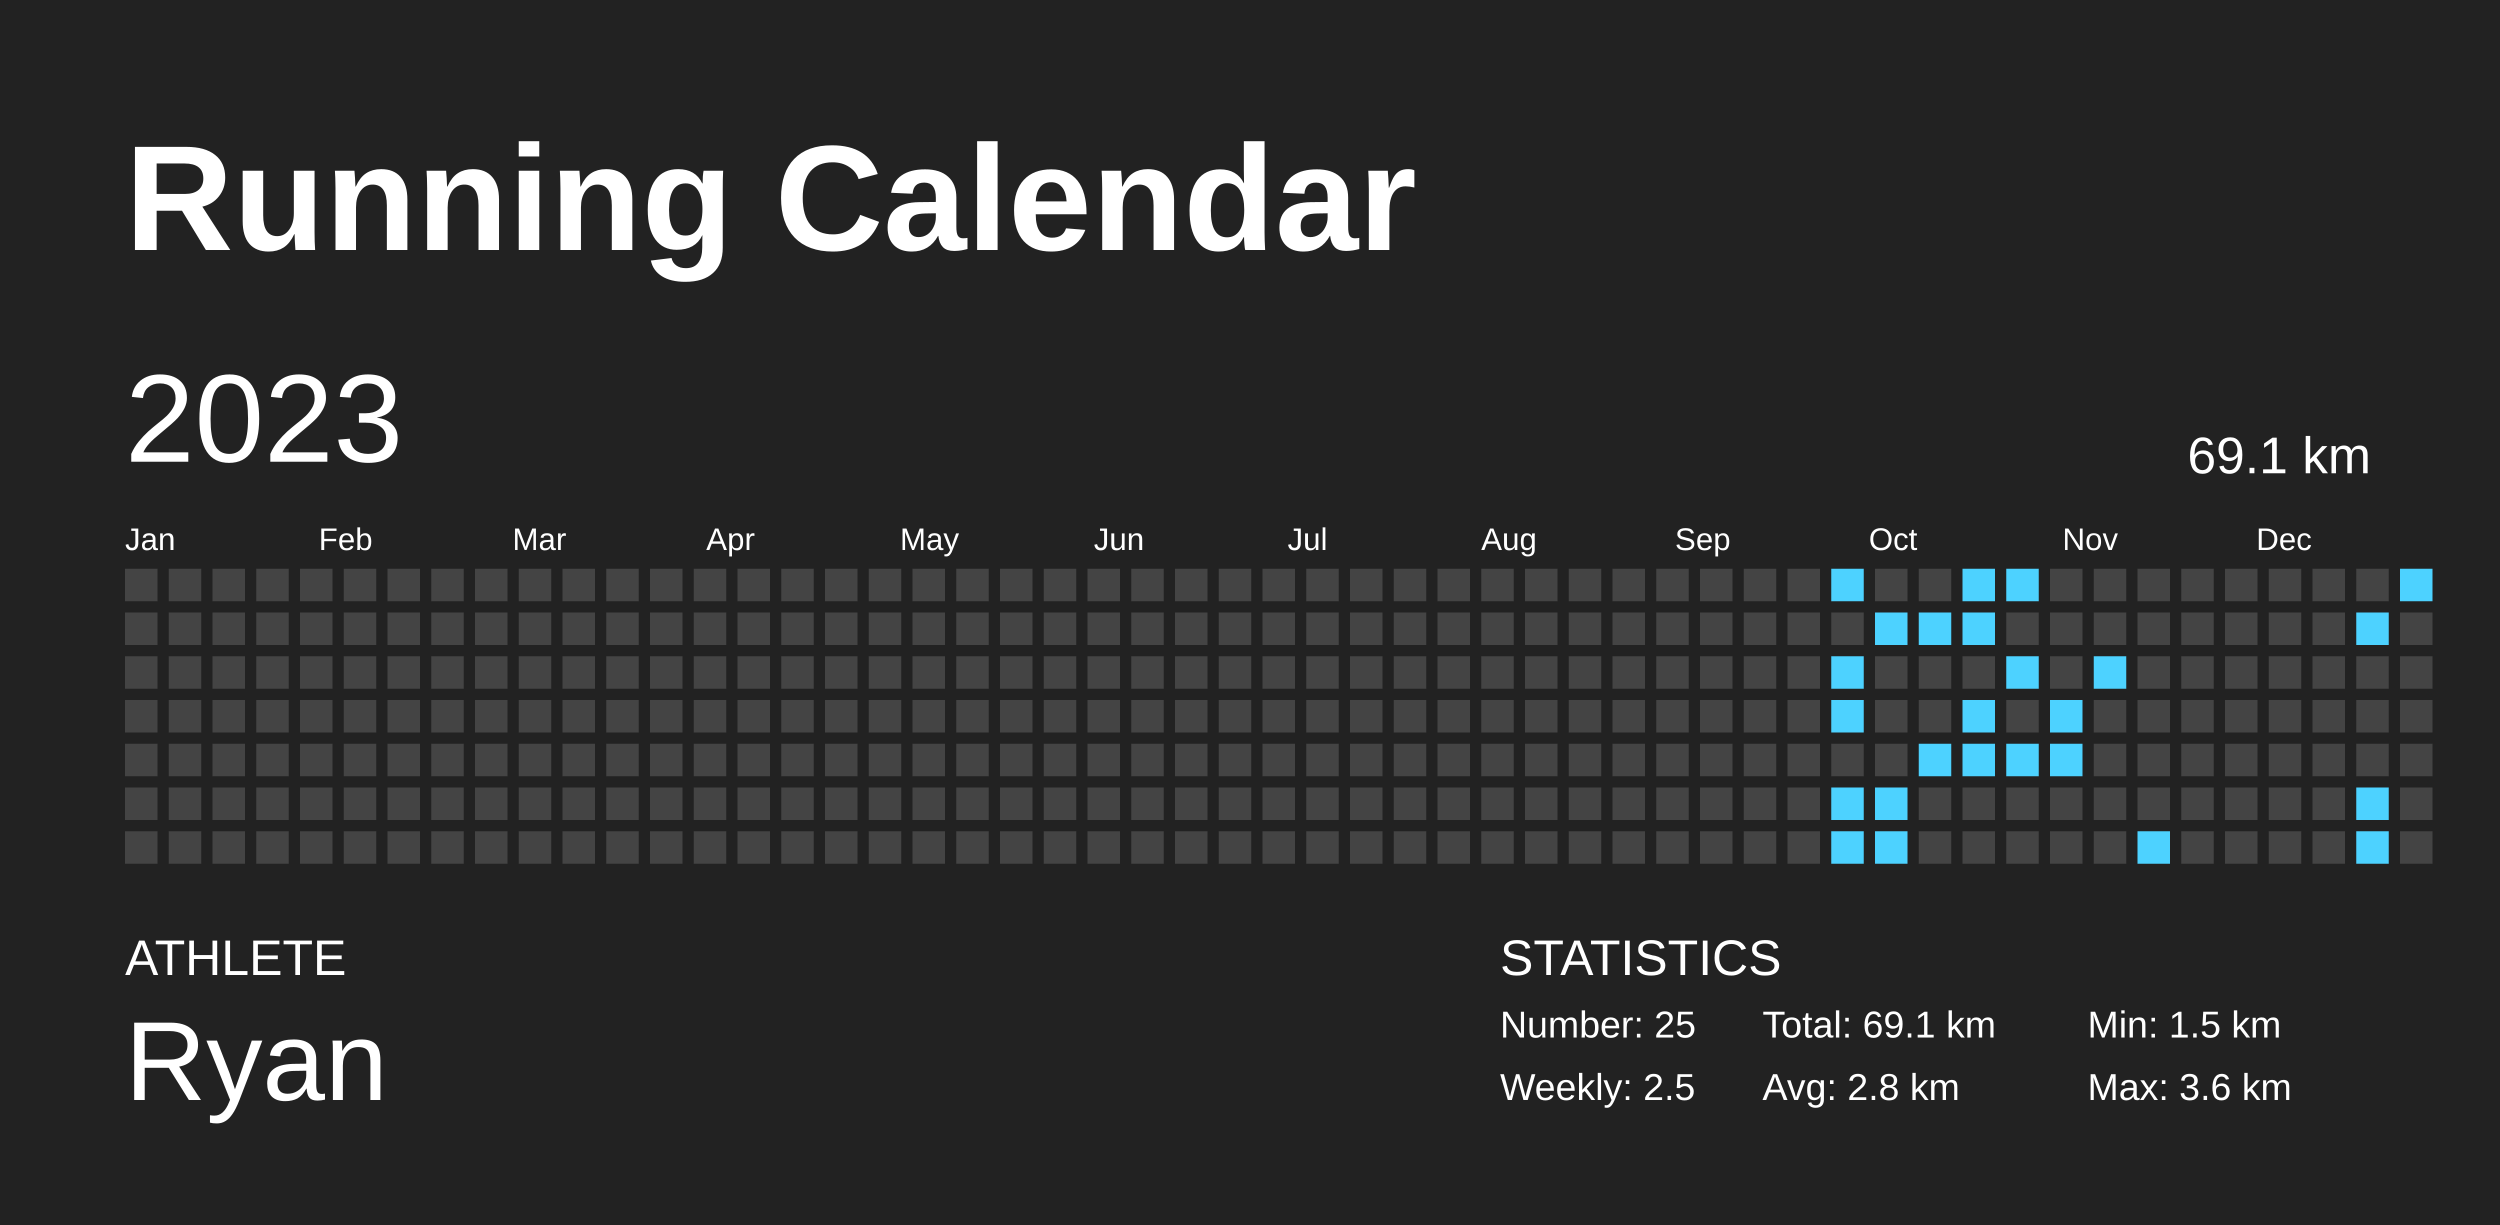
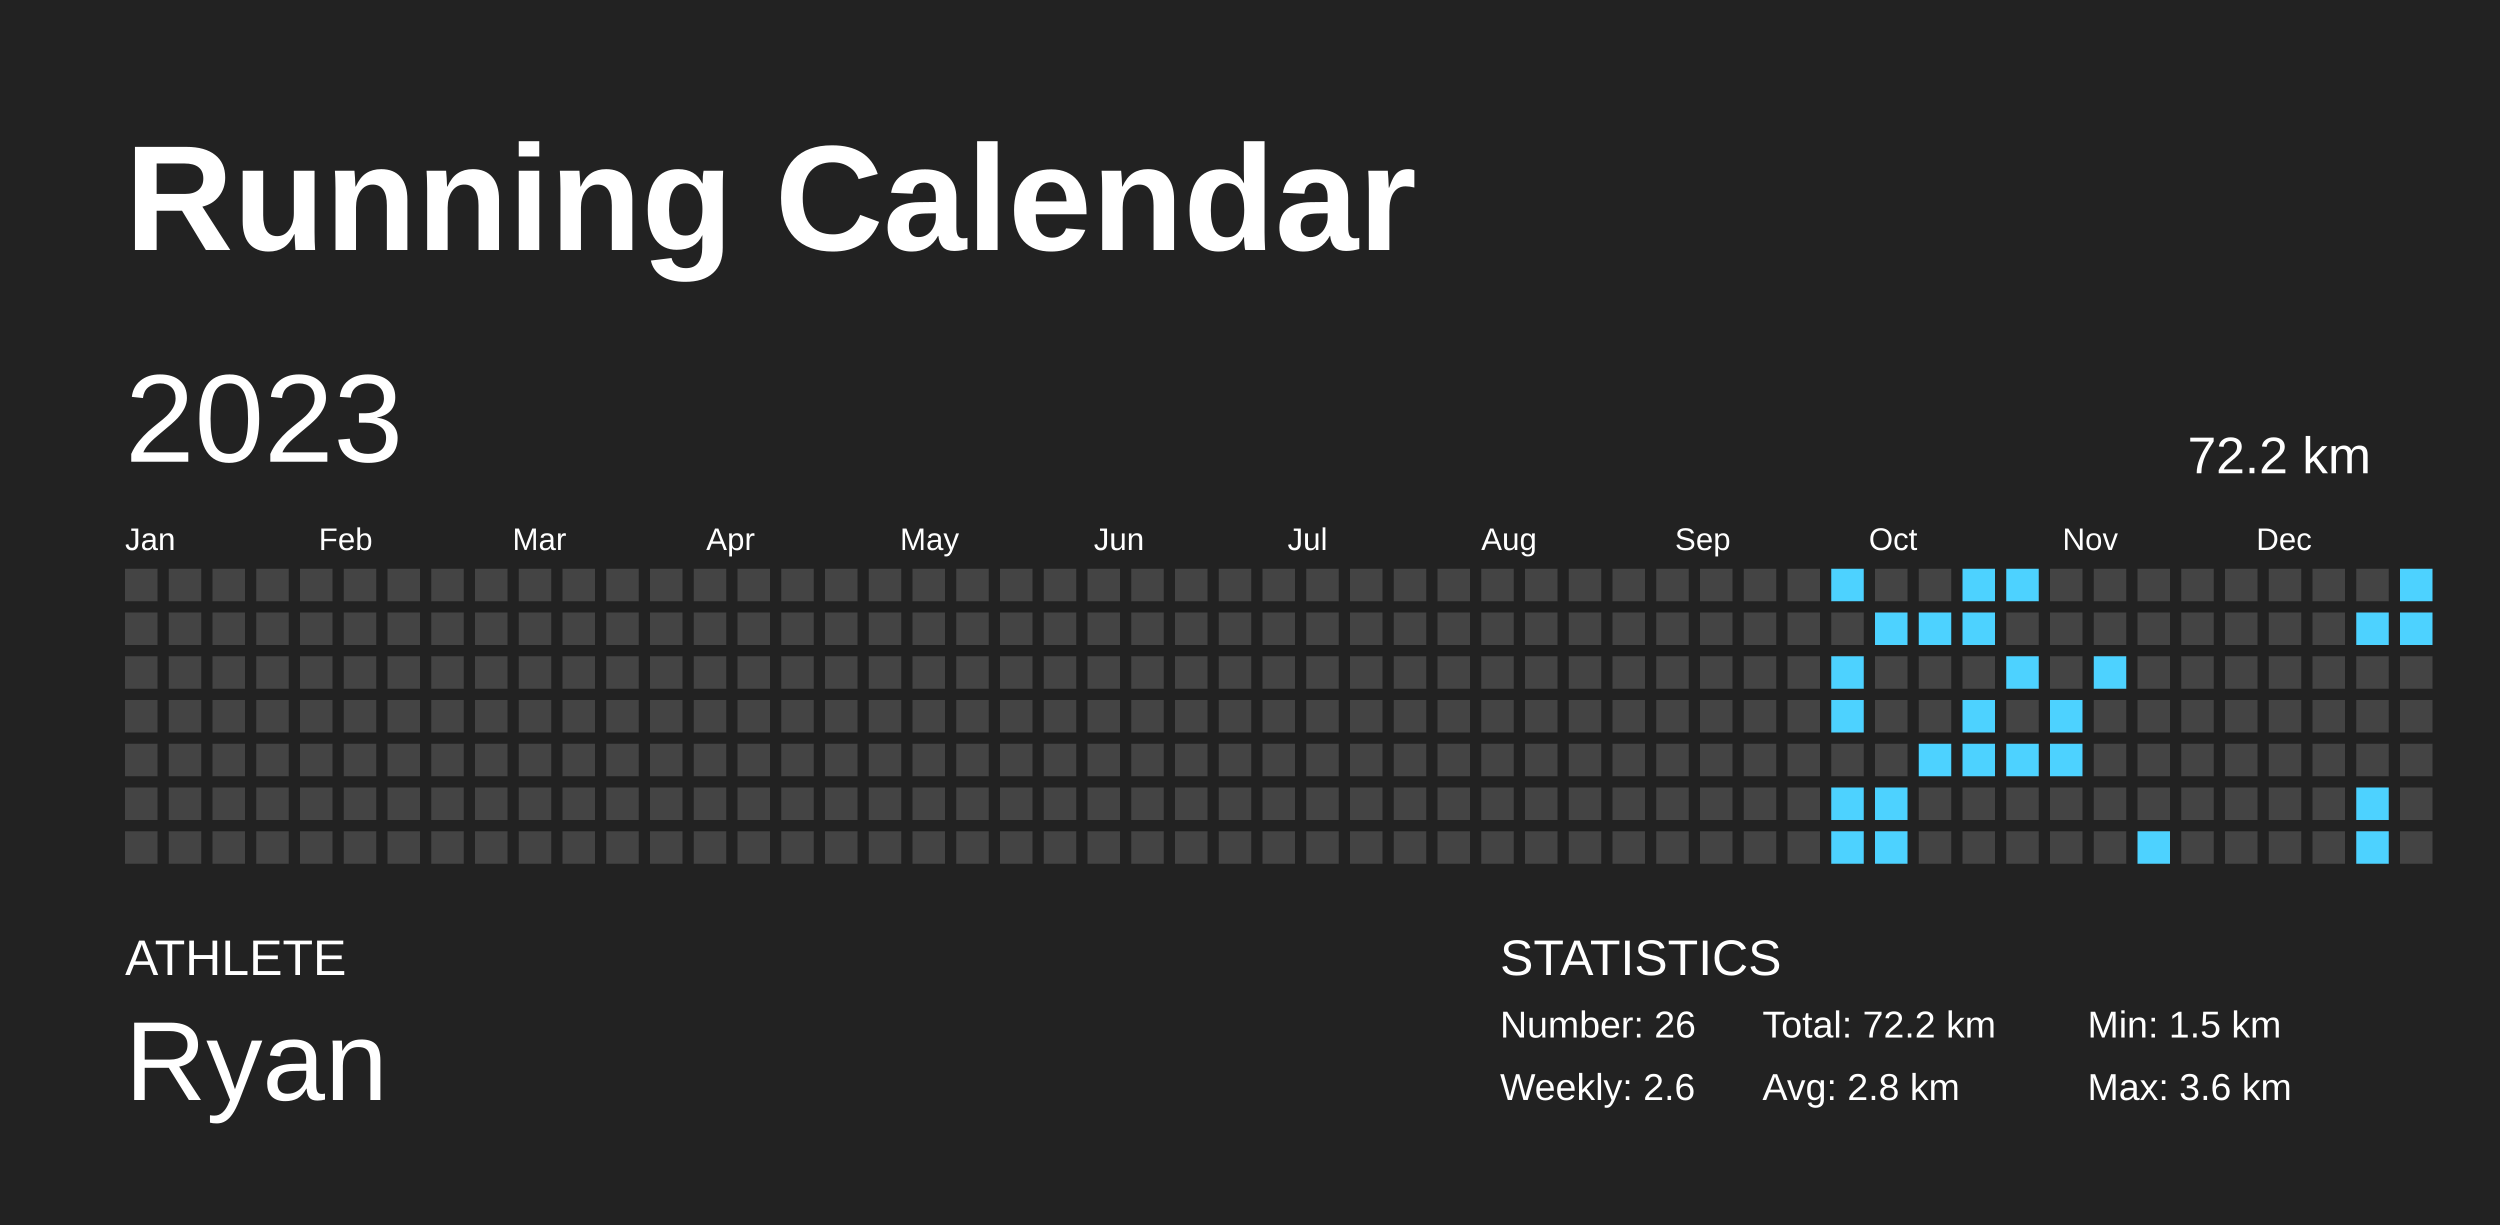
<svg xmlns="http://www.w3.org/2000/svg" baseProfile="full" height="98mm" version="1.1" viewBox="0,0,200,98" width="200mm">
  <defs />
  <rect fill="#222222" height="98" width="200" x="0" y="0" />
  <text fill="#FFFFFF" style="font-size:12px; font-family:Arial; font-weight:bold;" x="10" y="20">Running Calendar</text>
  <text fill="#FFFFFF" style="font-size:4px; font-family:Arial" x="10" y="78">ATHLETE</text>
  <text fill="#FFFFFF" style="font-size:9px; font-family:Arial" x="10" y="88">Ryan</text>
  <text fill="#FFFFFF" style="font-size:4px; font-family:Arial" x="120" y="78">STATISTICS</text>
-   <text fill="#FFFFFF" style="font-size:3px; font-family:Arial" x="120" y="83">Number: 25</text>
-   <text fill="#FFFFFF" style="font-size:3px; font-family:Arial" x="120" y="88">Weekly: 2.5</text>
-   <text fill="#FFFFFF" style="font-size:3px; font-family:Arial" x="141" y="83">Total: 69.1 km</text>
+   <text fill="#FFFFFF" style="font-size:3px; font-family:Arial" x="120" y="83">Number: 26</text>
+   <text fill="#FFFFFF" style="font-size:3px; font-family:Arial" x="120" y="88">Weekly: 2.6</text>
+   <text fill="#FFFFFF" style="font-size:3px; font-family:Arial" x="141" y="83">Total: 72.2 km</text>
  <text fill="#FFFFFF" style="font-size:3px; font-family:Arial" x="141" y="88">Avg: 2.8 km</text>
  <text fill="#FFFFFF" style="font-size:3px; font-family:Arial" x="167" y="83">Min: 1.5 km</text>
  <text fill="#FFFFFF" style="font-size:3px; font-family:Arial" x="167" y="88">Max: 3.6 km</text>
  <text dominant-baseline="hanging" fill="#FFFFFF" style="font-size:10.0px; font-family:Arial;" x="10" y="30">2023</text>
-   <text dominant-baseline="hanging" fill="#FFFFFF" style="font-size:4.125px; font-family:Arial;" x="175" y="35">69.1 km</text>
+   <text dominant-baseline="hanging" fill="#FFFFFF" style="font-size:4.125px; font-family:Arial;" x="175" y="35">72.2 km</text>
  <text fill="#FFFFFF" style="font-size:2.5px; font-family:Arial" x="10.0" y="44">Jan</text>
  <text fill="#FFFFFF" style="font-size:2.5px; font-family:Arial" x="25.5" y="44">Feb</text>
  <text fill="#FFFFFF" style="font-size:2.5px; font-family:Arial" x="41.0" y="44">Mar</text>
  <text fill="#FFFFFF" style="font-size:2.5px; font-family:Arial" x="56.5" y="44">Apr</text>
  <text fill="#FFFFFF" style="font-size:2.5px; font-family:Arial" x="72.0" y="44">May</text>
  <text fill="#FFFFFF" style="font-size:2.5px; font-family:Arial" x="87.5" y="44">Jun</text>
  <text fill="#FFFFFF" style="font-size:2.5px; font-family:Arial" x="103.0" y="44">Jul</text>
  <text fill="#FFFFFF" style="font-size:2.5px; font-family:Arial" x="118.5" y="44">Aug</text>
  <text fill="#FFFFFF" style="font-size:2.5px; font-family:Arial" x="134.0" y="44">Sep</text>
  <text fill="#FFFFFF" style="font-size:2.5px; font-family:Arial" x="149.5" y="44">Oct</text>
  <text fill="#FFFFFF" style="font-size:2.5px; font-family:Arial" x="165.0" y="44">Nov</text>
  <text fill="#FFFFFF" style="font-size:2.5px; font-family:Arial" x="180.5" y="44">Dec</text>
  <rect fill="#444444" height="2.6" width="2.6" x="10.0" y="45.5" />
  <rect fill="#444444" height="2.6" width="2.6" x="10.0" y="49.0" />
  <rect fill="#444444" height="2.6" width="2.6" x="10.0" y="52.5" />
  <rect fill="#444444" height="2.6" width="2.6" x="10.0" y="56.0" />
  <rect fill="#444444" height="2.6" width="2.6" x="10.0" y="59.5" />
  <rect fill="#444444" height="2.6" width="2.6" x="10.0" y="63.0" />
  <rect fill="#444444" height="2.6" width="2.6" x="10.0" y="66.5" />
  <rect fill="#444444" height="2.6" width="2.6" x="13.5" y="45.5" />
  <rect fill="#444444" height="2.6" width="2.6" x="13.5" y="49.0" />
  <rect fill="#444444" height="2.6" width="2.6" x="13.5" y="52.5" />
  <rect fill="#444444" height="2.6" width="2.6" x="13.5" y="56.0" />
  <rect fill="#444444" height="2.6" width="2.6" x="13.5" y="59.5" />
  <rect fill="#444444" height="2.6" width="2.6" x="13.5" y="63.0" />
  <rect fill="#444444" height="2.6" width="2.6" x="13.5" y="66.5" />
  <rect fill="#444444" height="2.6" width="2.6" x="17.0" y="45.5" />
  <rect fill="#444444" height="2.6" width="2.6" x="17.0" y="49.0" />
  <rect fill="#444444" height="2.6" width="2.6" x="17.0" y="52.5" />
  <rect fill="#444444" height="2.6" width="2.6" x="17.0" y="56.0" />
  <rect fill="#444444" height="2.6" width="2.6" x="17.0" y="59.5" />
  <rect fill="#444444" height="2.6" width="2.6" x="17.0" y="63.0" />
  <rect fill="#444444" height="2.6" width="2.6" x="17.0" y="66.5" />
  <rect fill="#444444" height="2.6" width="2.6" x="20.5" y="45.5" />
  <rect fill="#444444" height="2.6" width="2.6" x="20.5" y="49.0" />
  <rect fill="#444444" height="2.6" width="2.6" x="20.5" y="52.5" />
  <rect fill="#444444" height="2.6" width="2.6" x="20.5" y="56.0" />
  <rect fill="#444444" height="2.6" width="2.6" x="20.5" y="59.5" />
  <rect fill="#444444" height="2.6" width="2.6" x="20.5" y="63.0" />
  <rect fill="#444444" height="2.6" width="2.6" x="20.5" y="66.5" />
  <rect fill="#444444" height="2.6" width="2.6" x="24.0" y="45.5" />
  <rect fill="#444444" height="2.6" width="2.6" x="24.0" y="49.0" />
  <rect fill="#444444" height="2.6" width="2.6" x="24.0" y="52.5" />
  <rect fill="#444444" height="2.6" width="2.6" x="24.0" y="56.0" />
  <rect fill="#444444" height="2.6" width="2.6" x="24.0" y="59.5" />
  <rect fill="#444444" height="2.6" width="2.6" x="24.0" y="63.0" />
  <rect fill="#444444" height="2.6" width="2.6" x="24.0" y="66.5" />
  <rect fill="#444444" height="2.6" width="2.6" x="27.5" y="45.5" />
  <rect fill="#444444" height="2.6" width="2.6" x="27.5" y="49.0" />
  <rect fill="#444444" height="2.6" width="2.6" x="27.5" y="52.5" />
  <rect fill="#444444" height="2.6" width="2.6" x="27.5" y="56.0" />
  <rect fill="#444444" height="2.6" width="2.6" x="27.5" y="59.5" />
  <rect fill="#444444" height="2.6" width="2.6" x="27.5" y="63.0" />
  <rect fill="#444444" height="2.6" width="2.6" x="27.5" y="66.5" />
  <rect fill="#444444" height="2.6" width="2.6" x="31.0" y="45.5" />
  <rect fill="#444444" height="2.6" width="2.6" x="31.0" y="49.0" />
  <rect fill="#444444" height="2.6" width="2.6" x="31.0" y="52.5" />
  <rect fill="#444444" height="2.6" width="2.6" x="31.0" y="56.0" />
  <rect fill="#444444" height="2.6" width="2.6" x="31.0" y="59.5" />
  <rect fill="#444444" height="2.6" width="2.6" x="31.0" y="63.0" />
  <rect fill="#444444" height="2.6" width="2.6" x="31.0" y="66.5" />
  <rect fill="#444444" height="2.6" width="2.6" x="34.5" y="45.5" />
  <rect fill="#444444" height="2.6" width="2.6" x="34.5" y="49.0" />
  <rect fill="#444444" height="2.6" width="2.6" x="34.5" y="52.5" />
  <rect fill="#444444" height="2.6" width="2.6" x="34.5" y="56.0" />
  <rect fill="#444444" height="2.6" width="2.6" x="34.5" y="59.5" />
  <rect fill="#444444" height="2.6" width="2.6" x="34.5" y="63.0" />
  <rect fill="#444444" height="2.6" width="2.6" x="34.5" y="66.5" />
  <rect fill="#444444" height="2.6" width="2.6" x="38.0" y="45.5" />
  <rect fill="#444444" height="2.6" width="2.6" x="38.0" y="49.0" />
  <rect fill="#444444" height="2.6" width="2.6" x="38.0" y="52.5" />
  <rect fill="#444444" height="2.6" width="2.6" x="38.0" y="56.0" />
  <rect fill="#444444" height="2.6" width="2.6" x="38.0" y="59.5" />
  <rect fill="#444444" height="2.6" width="2.6" x="38.0" y="63.0" />
  <rect fill="#444444" height="2.6" width="2.6" x="38.0" y="66.5" />
  <rect fill="#444444" height="2.6" width="2.6" x="41.5" y="45.5" />
  <rect fill="#444444" height="2.6" width="2.6" x="41.5" y="49.0" />
  <rect fill="#444444" height="2.6" width="2.6" x="41.5" y="52.5" />
  <rect fill="#444444" height="2.6" width="2.6" x="41.5" y="56.0" />
  <rect fill="#444444" height="2.6" width="2.6" x="41.5" y="59.5" />
  <rect fill="#444444" height="2.6" width="2.6" x="41.5" y="63.0" />
  <rect fill="#444444" height="2.6" width="2.6" x="41.5" y="66.5" />
  <rect fill="#444444" height="2.6" width="2.6" x="45.0" y="45.5" />
  <rect fill="#444444" height="2.6" width="2.6" x="45.0" y="49.0" />
  <rect fill="#444444" height="2.6" width="2.6" x="45.0" y="52.5" />
  <rect fill="#444444" height="2.6" width="2.6" x="45.0" y="56.0" />
  <rect fill="#444444" height="2.6" width="2.6" x="45.0" y="59.5" />
  <rect fill="#444444" height="2.6" width="2.6" x="45.0" y="63.0" />
  <rect fill="#444444" height="2.6" width="2.6" x="45.0" y="66.5" />
  <rect fill="#444444" height="2.6" width="2.6" x="48.5" y="45.5" />
  <rect fill="#444444" height="2.6" width="2.6" x="48.5" y="49.0" />
  <rect fill="#444444" height="2.6" width="2.6" x="48.5" y="52.5" />
  <rect fill="#444444" height="2.6" width="2.6" x="48.5" y="56.0" />
  <rect fill="#444444" height="2.6" width="2.6" x="48.5" y="59.5" />
  <rect fill="#444444" height="2.6" width="2.6" x="48.5" y="63.0" />
  <rect fill="#444444" height="2.6" width="2.6" x="48.5" y="66.5" />
  <rect fill="#444444" height="2.6" width="2.6" x="52.0" y="45.5" />
  <rect fill="#444444" height="2.6" width="2.6" x="52.0" y="49.0" />
  <rect fill="#444444" height="2.6" width="2.6" x="52.0" y="52.5" />
  <rect fill="#444444" height="2.6" width="2.6" x="52.0" y="56.0" />
  <rect fill="#444444" height="2.6" width="2.6" x="52.0" y="59.5" />
  <rect fill="#444444" height="2.6" width="2.6" x="52.0" y="63.0" />
  <rect fill="#444444" height="2.6" width="2.6" x="52.0" y="66.5" />
  <rect fill="#444444" height="2.6" width="2.6" x="55.5" y="45.5" />
  <rect fill="#444444" height="2.6" width="2.6" x="55.5" y="49.0" />
  <rect fill="#444444" height="2.6" width="2.6" x="55.5" y="52.5" />
  <rect fill="#444444" height="2.6" width="2.6" x="55.5" y="56.0" />
  <rect fill="#444444" height="2.6" width="2.6" x="55.5" y="59.5" />
  <rect fill="#444444" height="2.6" width="2.6" x="55.5" y="63.0" />
  <rect fill="#444444" height="2.6" width="2.6" x="55.5" y="66.5" />
  <rect fill="#444444" height="2.6" width="2.6" x="59.0" y="45.5" />
  <rect fill="#444444" height="2.6" width="2.6" x="59.0" y="49.0" />
  <rect fill="#444444" height="2.6" width="2.6" x="59.0" y="52.5" />
  <rect fill="#444444" height="2.6" width="2.6" x="59.0" y="56.0" />
  <rect fill="#444444" height="2.6" width="2.6" x="59.0" y="59.5" />
  <rect fill="#444444" height="2.6" width="2.6" x="59.0" y="63.0" />
  <rect fill="#444444" height="2.6" width="2.6" x="59.0" y="66.5" />
  <rect fill="#444444" height="2.6" width="2.6" x="62.5" y="45.5" />
  <rect fill="#444444" height="2.6" width="2.6" x="62.5" y="49.0" />
  <rect fill="#444444" height="2.6" width="2.6" x="62.5" y="52.5" />
  <rect fill="#444444" height="2.6" width="2.6" x="62.5" y="56.0" />
  <rect fill="#444444" height="2.6" width="2.6" x="62.5" y="59.5" />
  <rect fill="#444444" height="2.6" width="2.6" x="62.5" y="63.0" />
  <rect fill="#444444" height="2.6" width="2.6" x="62.5" y="66.5" />
  <rect fill="#444444" height="2.6" width="2.6" x="66.0" y="45.5" />
  <rect fill="#444444" height="2.6" width="2.6" x="66.0" y="49.0" />
  <rect fill="#444444" height="2.6" width="2.6" x="66.0" y="52.5" />
  <rect fill="#444444" height="2.6" width="2.6" x="66.0" y="56.0" />
  <rect fill="#444444" height="2.6" width="2.6" x="66.0" y="59.5" />
  <rect fill="#444444" height="2.6" width="2.6" x="66.0" y="63.0" />
  <rect fill="#444444" height="2.6" width="2.6" x="66.0" y="66.5" />
  <rect fill="#444444" height="2.6" width="2.6" x="69.5" y="45.5" />
  <rect fill="#444444" height="2.6" width="2.6" x="69.5" y="49.0" />
  <rect fill="#444444" height="2.6" width="2.6" x="69.5" y="52.5" />
  <rect fill="#444444" height="2.6" width="2.6" x="69.5" y="56.0" />
  <rect fill="#444444" height="2.6" width="2.6" x="69.5" y="59.5" />
  <rect fill="#444444" height="2.6" width="2.6" x="69.5" y="63.0" />
  <rect fill="#444444" height="2.6" width="2.6" x="69.5" y="66.5" />
  <rect fill="#444444" height="2.6" width="2.6" x="73.0" y="45.5" />
  <rect fill="#444444" height="2.6" width="2.6" x="73.0" y="49.0" />
  <rect fill="#444444" height="2.6" width="2.6" x="73.0" y="52.5" />
  <rect fill="#444444" height="2.6" width="2.6" x="73.0" y="56.0" />
  <rect fill="#444444" height="2.6" width="2.6" x="73.0" y="59.5" />
  <rect fill="#444444" height="2.6" width="2.6" x="73.0" y="63.0" />
  <rect fill="#444444" height="2.6" width="2.6" x="73.0" y="66.5" />
  <rect fill="#444444" height="2.6" width="2.6" x="76.5" y="45.5" />
  <rect fill="#444444" height="2.6" width="2.6" x="76.5" y="49.0" />
  <rect fill="#444444" height="2.6" width="2.6" x="76.5" y="52.5" />
  <rect fill="#444444" height="2.6" width="2.6" x="76.5" y="56.0" />
  <rect fill="#444444" height="2.6" width="2.6" x="76.5" y="59.5" />
  <rect fill="#444444" height="2.6" width="2.6" x="76.5" y="63.0" />
  <rect fill="#444444" height="2.6" width="2.6" x="76.5" y="66.5" />
  <rect fill="#444444" height="2.6" width="2.6" x="80.0" y="45.5" />
  <rect fill="#444444" height="2.6" width="2.6" x="80.0" y="49.0" />
  <rect fill="#444444" height="2.6" width="2.6" x="80.0" y="52.5" />
  <rect fill="#444444" height="2.6" width="2.6" x="80.0" y="56.0" />
  <rect fill="#444444" height="2.6" width="2.6" x="80.0" y="59.5" />
  <rect fill="#444444" height="2.6" width="2.6" x="80.0" y="63.0" />
  <rect fill="#444444" height="2.6" width="2.6" x="80.0" y="66.5" />
  <rect fill="#444444" height="2.6" width="2.6" x="83.5" y="45.5" />
  <rect fill="#444444" height="2.6" width="2.6" x="83.5" y="49.0" />
  <rect fill="#444444" height="2.6" width="2.6" x="83.5" y="52.5" />
  <rect fill="#444444" height="2.6" width="2.6" x="83.5" y="56.0" />
  <rect fill="#444444" height="2.6" width="2.6" x="83.5" y="59.5" />
  <rect fill="#444444" height="2.6" width="2.6" x="83.5" y="63.0" />
  <rect fill="#444444" height="2.6" width="2.6" x="83.5" y="66.5" />
  <rect fill="#444444" height="2.6" width="2.6" x="87.0" y="45.5" />
  <rect fill="#444444" height="2.6" width="2.6" x="87.0" y="49.0" />
  <rect fill="#444444" height="2.6" width="2.6" x="87.0" y="52.5" />
  <rect fill="#444444" height="2.6" width="2.6" x="87.0" y="56.0" />
  <rect fill="#444444" height="2.6" width="2.6" x="87.0" y="59.5" />
  <rect fill="#444444" height="2.6" width="2.6" x="87.0" y="63.0" />
  <rect fill="#444444" height="2.6" width="2.6" x="87.0" y="66.5" />
  <rect fill="#444444" height="2.6" width="2.6" x="90.5" y="45.5" />
  <rect fill="#444444" height="2.6" width="2.6" x="90.5" y="49.0" />
  <rect fill="#444444" height="2.6" width="2.6" x="90.5" y="52.5" />
  <rect fill="#444444" height="2.6" width="2.6" x="90.5" y="56.0" />
  <rect fill="#444444" height="2.6" width="2.6" x="90.5" y="59.5" />
  <rect fill="#444444" height="2.6" width="2.6" x="90.5" y="63.0" />
  <rect fill="#444444" height="2.6" width="2.6" x="90.5" y="66.5" />
  <rect fill="#444444" height="2.6" width="2.6" x="94.0" y="45.5" />
  <rect fill="#444444" height="2.6" width="2.6" x="94.0" y="49.0" />
  <rect fill="#444444" height="2.6" width="2.6" x="94.0" y="52.5" />
  <rect fill="#444444" height="2.6" width="2.6" x="94.0" y="56.0" />
  <rect fill="#444444" height="2.6" width="2.6" x="94.0" y="59.5" />
  <rect fill="#444444" height="2.6" width="2.6" x="94.0" y="63.0" />
  <rect fill="#444444" height="2.6" width="2.6" x="94.0" y="66.5" />
  <rect fill="#444444" height="2.6" width="2.6" x="97.5" y="45.5" />
  <rect fill="#444444" height="2.6" width="2.6" x="97.5" y="49.0" />
  <rect fill="#444444" height="2.6" width="2.6" x="97.5" y="52.5" />
  <rect fill="#444444" height="2.6" width="2.6" x="97.5" y="56.0" />
  <rect fill="#444444" height="2.6" width="2.6" x="97.5" y="59.5" />
  <rect fill="#444444" height="2.6" width="2.6" x="97.5" y="63.0" />
  <rect fill="#444444" height="2.6" width="2.6" x="97.5" y="66.5" />
  <rect fill="#444444" height="2.6" width="2.6" x="101.0" y="45.5" />
  <rect fill="#444444" height="2.6" width="2.6" x="101.0" y="49.0" />
  <rect fill="#444444" height="2.6" width="2.6" x="101.0" y="52.5" />
  <rect fill="#444444" height="2.6" width="2.6" x="101.0" y="56.0" />
  <rect fill="#444444" height="2.6" width="2.6" x="101.0" y="59.5" />
  <rect fill="#444444" height="2.6" width="2.6" x="101.0" y="63.0" />
  <rect fill="#444444" height="2.6" width="2.6" x="101.0" y="66.5" />
  <rect fill="#444444" height="2.6" width="2.6" x="104.5" y="45.5" />
  <rect fill="#444444" height="2.6" width="2.6" x="104.5" y="49.0" />
  <rect fill="#444444" height="2.6" width="2.6" x="104.5" y="52.5" />
  <rect fill="#444444" height="2.6" width="2.6" x="104.5" y="56.0" />
  <rect fill="#444444" height="2.6" width="2.6" x="104.5" y="59.5" />
  <rect fill="#444444" height="2.6" width="2.6" x="104.5" y="63.0" />
  <rect fill="#444444" height="2.6" width="2.6" x="104.5" y="66.5" />
  <rect fill="#444444" height="2.6" width="2.6" x="108.0" y="45.5" />
  <rect fill="#444444" height="2.6" width="2.6" x="108.0" y="49.0" />
  <rect fill="#444444" height="2.6" width="2.6" x="108.0" y="52.5" />
  <rect fill="#444444" height="2.6" width="2.6" x="108.0" y="56.0" />
  <rect fill="#444444" height="2.6" width="2.6" x="108.0" y="59.5" />
  <rect fill="#444444" height="2.6" width="2.6" x="108.0" y="63.0" />
  <rect fill="#444444" height="2.6" width="2.6" x="108.0" y="66.5" />
  <rect fill="#444444" height="2.6" width="2.6" x="111.5" y="45.5" />
  <rect fill="#444444" height="2.6" width="2.6" x="111.5" y="49.0" />
  <rect fill="#444444" height="2.6" width="2.6" x="111.5" y="52.5" />
  <rect fill="#444444" height="2.6" width="2.6" x="111.5" y="56.0" />
  <rect fill="#444444" height="2.6" width="2.6" x="111.5" y="59.5" />
  <rect fill="#444444" height="2.6" width="2.6" x="111.5" y="63.0" />
  <rect fill="#444444" height="2.6" width="2.6" x="111.5" y="66.5" />
  <rect fill="#444444" height="2.6" width="2.6" x="115.0" y="45.5" />
  <rect fill="#444444" height="2.6" width="2.6" x="115.0" y="49.0" />
  <rect fill="#444444" height="2.6" width="2.6" x="115.0" y="52.5" />
  <rect fill="#444444" height="2.6" width="2.6" x="115.0" y="56.0" />
  <rect fill="#444444" height="2.6" width="2.6" x="115.0" y="59.5" />
  <rect fill="#444444" height="2.6" width="2.6" x="115.0" y="63.0" />
  <rect fill="#444444" height="2.6" width="2.6" x="115.0" y="66.5" />
  <rect fill="#444444" height="2.6" width="2.6" x="118.5" y="45.5" />
  <rect fill="#444444" height="2.6" width="2.6" x="118.5" y="49.0" />
  <rect fill="#444444" height="2.6" width="2.6" x="118.5" y="52.5" />
  <rect fill="#444444" height="2.6" width="2.6" x="118.5" y="56.0" />
  <rect fill="#444444" height="2.6" width="2.6" x="118.5" y="59.5" />
  <rect fill="#444444" height="2.6" width="2.6" x="118.5" y="63.0" />
  <rect fill="#444444" height="2.6" width="2.6" x="118.5" y="66.5" />
  <rect fill="#444444" height="2.6" width="2.6" x="122.0" y="45.5" />
  <rect fill="#444444" height="2.6" width="2.6" x="122.0" y="49.0" />
  <rect fill="#444444" height="2.6" width="2.6" x="122.0" y="52.5" />
  <rect fill="#444444" height="2.6" width="2.6" x="122.0" y="56.0" />
  <rect fill="#444444" height="2.6" width="2.6" x="122.0" y="59.5" />
  <rect fill="#444444" height="2.6" width="2.6" x="122.0" y="63.0" />
  <rect fill="#444444" height="2.6" width="2.6" x="122.0" y="66.5" />
  <rect fill="#444444" height="2.6" width="2.6" x="125.5" y="45.5" />
  <rect fill="#444444" height="2.6" width="2.6" x="125.5" y="49.0" />
  <rect fill="#444444" height="2.6" width="2.6" x="125.5" y="52.5" />
  <rect fill="#444444" height="2.6" width="2.6" x="125.5" y="56.0" />
  <rect fill="#444444" height="2.6" width="2.6" x="125.5" y="59.5" />
  <rect fill="#444444" height="2.6" width="2.6" x="125.5" y="63.0" />
  <rect fill="#444444" height="2.6" width="2.6" x="125.5" y="66.5" />
  <rect fill="#444444" height="2.6" width="2.6" x="129.0" y="45.5" />
  <rect fill="#444444" height="2.6" width="2.6" x="129.0" y="49.0" />
  <rect fill="#444444" height="2.6" width="2.6" x="129.0" y="52.5" />
  <rect fill="#444444" height="2.6" width="2.6" x="129.0" y="56.0" />
  <rect fill="#444444" height="2.6" width="2.6" x="129.0" y="59.5" />
  <rect fill="#444444" height="2.6" width="2.6" x="129.0" y="63.0" />
  <rect fill="#444444" height="2.6" width="2.6" x="129.0" y="66.5" />
  <rect fill="#444444" height="2.6" width="2.6" x="132.5" y="45.5" />
  <rect fill="#444444" height="2.6" width="2.6" x="132.5" y="49.0" />
  <rect fill="#444444" height="2.6" width="2.6" x="132.5" y="52.5" />
  <rect fill="#444444" height="2.6" width="2.6" x="132.5" y="56.0" />
  <rect fill="#444444" height="2.6" width="2.6" x="132.5" y="59.5" />
  <rect fill="#444444" height="2.6" width="2.6" x="132.5" y="63.0" />
  <rect fill="#444444" height="2.6" width="2.6" x="132.5" y="66.5" />
  <rect fill="#444444" height="2.6" width="2.6" x="136.0" y="45.5" />
  <rect fill="#444444" height="2.6" width="2.6" x="136.0" y="49.0" />
  <rect fill="#444444" height="2.6" width="2.6" x="136.0" y="52.5" />
  <rect fill="#444444" height="2.6" width="2.6" x="136.0" y="56.0" />
  <rect fill="#444444" height="2.6" width="2.6" x="136.0" y="59.5" />
  <rect fill="#444444" height="2.6" width="2.6" x="136.0" y="63.0" />
  <rect fill="#444444" height="2.6" width="2.6" x="136.0" y="66.5" />
  <rect fill="#444444" height="2.6" width="2.6" x="139.5" y="45.5" />
  <rect fill="#444444" height="2.6" width="2.6" x="139.5" y="49.0" />
  <rect fill="#444444" height="2.6" width="2.6" x="139.5" y="52.5" />
  <rect fill="#444444" height="2.6" width="2.6" x="139.5" y="56.0" />
  <rect fill="#444444" height="2.6" width="2.6" x="139.5" y="59.5" />
  <rect fill="#444444" height="2.6" width="2.6" x="139.5" y="63.0" />
  <rect fill="#444444" height="2.6" width="2.6" x="139.5" y="66.5" />
  <rect fill="#444444" height="2.6" width="2.6" x="143.0" y="45.5" />
  <rect fill="#444444" height="2.6" width="2.6" x="143.0" y="49.0" />
  <rect fill="#444444" height="2.6" width="2.6" x="143.0" y="52.5" />
  <rect fill="#444444" height="2.6" width="2.6" x="143.0" y="56.0" />
  <rect fill="#444444" height="2.6" width="2.6" x="143.0" y="59.5" />
  <rect fill="#444444" height="2.6" width="2.6" x="143.0" y="63.0" />
  <rect fill="#444444" height="2.6" width="2.6" x="143.0" y="66.5" />
  <rect fill="#4dd2ff" height="2.6" width="2.6" x="146.5" y="45.5" />
  <rect fill="#444444" height="2.6" width="2.6" x="146.5" y="49.0" />
  <rect fill="#4dd2ff" height="2.6" width="2.6" x="146.5" y="52.5" />
  <rect fill="#4dd2ff" height="2.6" width="2.6" x="146.5" y="56.0" />
  <rect fill="#444444" height="2.6" width="2.6" x="146.5" y="59.5" />
  <rect fill="#4dd2ff" height="2.6" width="2.6" x="146.5" y="63.0" />
  <rect fill="#4dd2ff" height="2.6" width="2.6" x="146.5" y="66.5" />
  <rect fill="#444444" height="2.6" width="2.6" x="150.0" y="45.5" />
  <rect fill="#4dd2ff" height="2.6" width="2.6" x="150.0" y="49.0" />
  <rect fill="#444444" height="2.6" width="2.6" x="150.0" y="52.5" />
  <rect fill="#444444" height="2.6" width="2.6" x="150.0" y="56.0" />
  <rect fill="#444444" height="2.6" width="2.6" x="150.0" y="59.5" />
  <rect fill="#4dd2ff" height="2.6" width="2.6" x="150.0" y="63.0" />
  <rect fill="#4dd2ff" height="2.6" width="2.6" x="150.0" y="66.5" />
  <rect fill="#444444" height="2.6" width="2.6" x="153.5" y="45.5" />
  <rect fill="#4dd2ff" height="2.6" width="2.6" x="153.5" y="49.0" />
  <rect fill="#444444" height="2.6" width="2.6" x="153.5" y="52.5" />
  <rect fill="#444444" height="2.6" width="2.6" x="153.5" y="56.0" />
  <rect fill="#4dd2ff" height="2.6" width="2.6" x="153.5" y="59.5" />
  <rect fill="#444444" height="2.6" width="2.6" x="153.5" y="63.0" />
  <rect fill="#444444" height="2.6" width="2.6" x="153.5" y="66.5" />
  <rect fill="#4dd2ff" height="2.6" width="2.6" x="157.0" y="45.5" />
  <rect fill="#4dd2ff" height="2.6" width="2.6" x="157.0" y="49.0" />
  <rect fill="#444444" height="2.6" width="2.6" x="157.0" y="52.5" />
  <rect fill="#4dd2ff" height="2.6" width="2.6" x="157.0" y="56.0" />
  <rect fill="#4dd2ff" height="2.6" width="2.6" x="157.0" y="59.5" />
  <rect fill="#444444" height="2.6" width="2.6" x="157.0" y="63.0" />
  <rect fill="#444444" height="2.6" width="2.6" x="157.0" y="66.5" />
  <rect fill="#4dd2ff" height="2.6" width="2.6" x="160.5" y="45.5" />
  <rect fill="#444444" height="2.6" width="2.6" x="160.5" y="49.0" />
  <rect fill="#4dd2ff" height="2.6" width="2.6" x="160.5" y="52.5" />
  <rect fill="#444444" height="2.6" width="2.6" x="160.5" y="56.0" />
  <rect fill="#4dd2ff" height="2.6" width="2.6" x="160.5" y="59.5" />
  <rect fill="#444444" height="2.6" width="2.6" x="160.5" y="63.0" />
  <rect fill="#444444" height="2.6" width="2.6" x="160.5" y="66.5" />
  <rect fill="#444444" height="2.6" width="2.6" x="164.0" y="45.5" />
  <rect fill="#444444" height="2.6" width="2.6" x="164.0" y="49.0" />
  <rect fill="#444444" height="2.6" width="2.6" x="164.0" y="52.5" />
  <rect fill="#4dd2ff" height="2.6" width="2.6" x="164.0" y="56.0" />
  <rect fill="#4dd2ff" height="2.6" width="2.6" x="164.0" y="59.5" />
  <rect fill="#444444" height="2.6" width="2.6" x="164.0" y="63.0" />
  <rect fill="#444444" height="2.6" width="2.6" x="164.0" y="66.5" />
  <rect fill="#444444" height="2.6" width="2.6" x="167.5" y="45.5" />
  <rect fill="#444444" height="2.6" width="2.6" x="167.5" y="49.0" />
  <rect fill="#4dd2ff" height="2.6" width="2.6" x="167.5" y="52.5" />
  <rect fill="#444444" height="2.6" width="2.6" x="167.5" y="56.0" />
  <rect fill="#444444" height="2.6" width="2.6" x="167.5" y="59.5" />
  <rect fill="#444444" height="2.6" width="2.6" x="167.5" y="63.0" />
  <rect fill="#444444" height="2.6" width="2.6" x="167.5" y="66.5" />
  <rect fill="#444444" height="2.6" width="2.6" x="171.0" y="45.5" />
  <rect fill="#444444" height="2.6" width="2.6" x="171.0" y="49.0" />
  <rect fill="#444444" height="2.6" width="2.6" x="171.0" y="52.5" />
  <rect fill="#444444" height="2.6" width="2.6" x="171.0" y="56.0" />
  <rect fill="#444444" height="2.6" width="2.6" x="171.0" y="59.5" />
  <rect fill="#444444" height="2.6" width="2.6" x="171.0" y="63.0" />
  <rect fill="#4dd2ff" height="2.6" width="2.6" x="171.0" y="66.5" />
  <rect fill="#444444" height="2.6" width="2.6" x="174.5" y="45.5" />
  <rect fill="#444444" height="2.6" width="2.6" x="174.5" y="49.0" />
  <rect fill="#444444" height="2.6" width="2.6" x="174.5" y="52.5" />
  <rect fill="#444444" height="2.6" width="2.6" x="174.5" y="56.0" />
  <rect fill="#444444" height="2.6" width="2.6" x="174.5" y="59.5" />
  <rect fill="#444444" height="2.6" width="2.6" x="174.5" y="63.0" />
  <rect fill="#444444" height="2.6" width="2.6" x="174.5" y="66.5" />
  <rect fill="#444444" height="2.6" width="2.6" x="178.0" y="45.5" />
  <rect fill="#444444" height="2.6" width="2.6" x="178.0" y="49.0" />
  <rect fill="#444444" height="2.6" width="2.6" x="178.0" y="52.5" />
  <rect fill="#444444" height="2.6" width="2.6" x="178.0" y="56.0" />
  <rect fill="#444444" height="2.6" width="2.6" x="178.0" y="59.5" />
  <rect fill="#444444" height="2.6" width="2.6" x="178.0" y="63.0" />
  <rect fill="#444444" height="2.6" width="2.6" x="178.0" y="66.5" />
  <rect fill="#444444" height="2.6" width="2.6" x="181.5" y="45.5" />
  <rect fill="#444444" height="2.6" width="2.6" x="181.5" y="49.0" />
  <rect fill="#444444" height="2.6" width="2.6" x="181.5" y="52.5" />
  <rect fill="#444444" height="2.6" width="2.6" x="181.5" y="56.0" />
  <rect fill="#444444" height="2.6" width="2.6" x="181.5" y="59.5" />
  <rect fill="#444444" height="2.6" width="2.6" x="181.5" y="63.0" />
  <rect fill="#444444" height="2.6" width="2.6" x="181.5" y="66.5" />
  <rect fill="#444444" height="2.6" width="2.6" x="185.0" y="45.5" />
  <rect fill="#444444" height="2.6" width="2.6" x="185.0" y="49.0" />
  <rect fill="#444444" height="2.6" width="2.6" x="185.0" y="52.5" />
  <rect fill="#444444" height="2.6" width="2.6" x="185.0" y="56.0" />
  <rect fill="#444444" height="2.6" width="2.6" x="185.0" y="59.5" />
  <rect fill="#444444" height="2.6" width="2.6" x="185.0" y="63.0" />
  <rect fill="#444444" height="2.6" width="2.6" x="185.0" y="66.5" />
  <rect fill="#444444" height="2.6" width="2.6" x="188.5" y="45.5" />
  <rect fill="#4dd2ff" height="2.6" width="2.6" x="188.5" y="49.0" />
  <rect fill="#444444" height="2.6" width="2.6" x="188.5" y="52.5" />
  <rect fill="#444444" height="2.6" width="2.6" x="188.5" y="56.0" />
  <rect fill="#444444" height="2.6" width="2.6" x="188.5" y="59.5" />
  <rect fill="#4dd2ff" height="2.6" width="2.6" x="188.5" y="63.0" />
  <rect fill="#4dd2ff" height="2.6" width="2.6" x="188.5" y="66.5" />
  <rect fill="#4dd2ff" height="2.6" width="2.6" x="192.0" y="45.5" />
-   <rect fill="#444444" height="2.6" width="2.6" x="192.0" y="49.0" />
+   <rect fill="#4dd2ff" height="2.6" width="2.6" x="192.0" y="49.0" />
  <rect fill="#444444" height="2.6" width="2.6" x="192.0" y="52.5" />
  <rect fill="#444444" height="2.6" width="2.6" x="192.0" y="56.0" />
  <rect fill="#444444" height="2.6" width="2.6" x="192.0" y="59.5" />
  <rect fill="#444444" height="2.6" width="2.6" x="192.0" y="63.0" />
  <rect fill="#444444" height="2.6" width="2.6" x="192.0" y="66.5" />
</svg>
